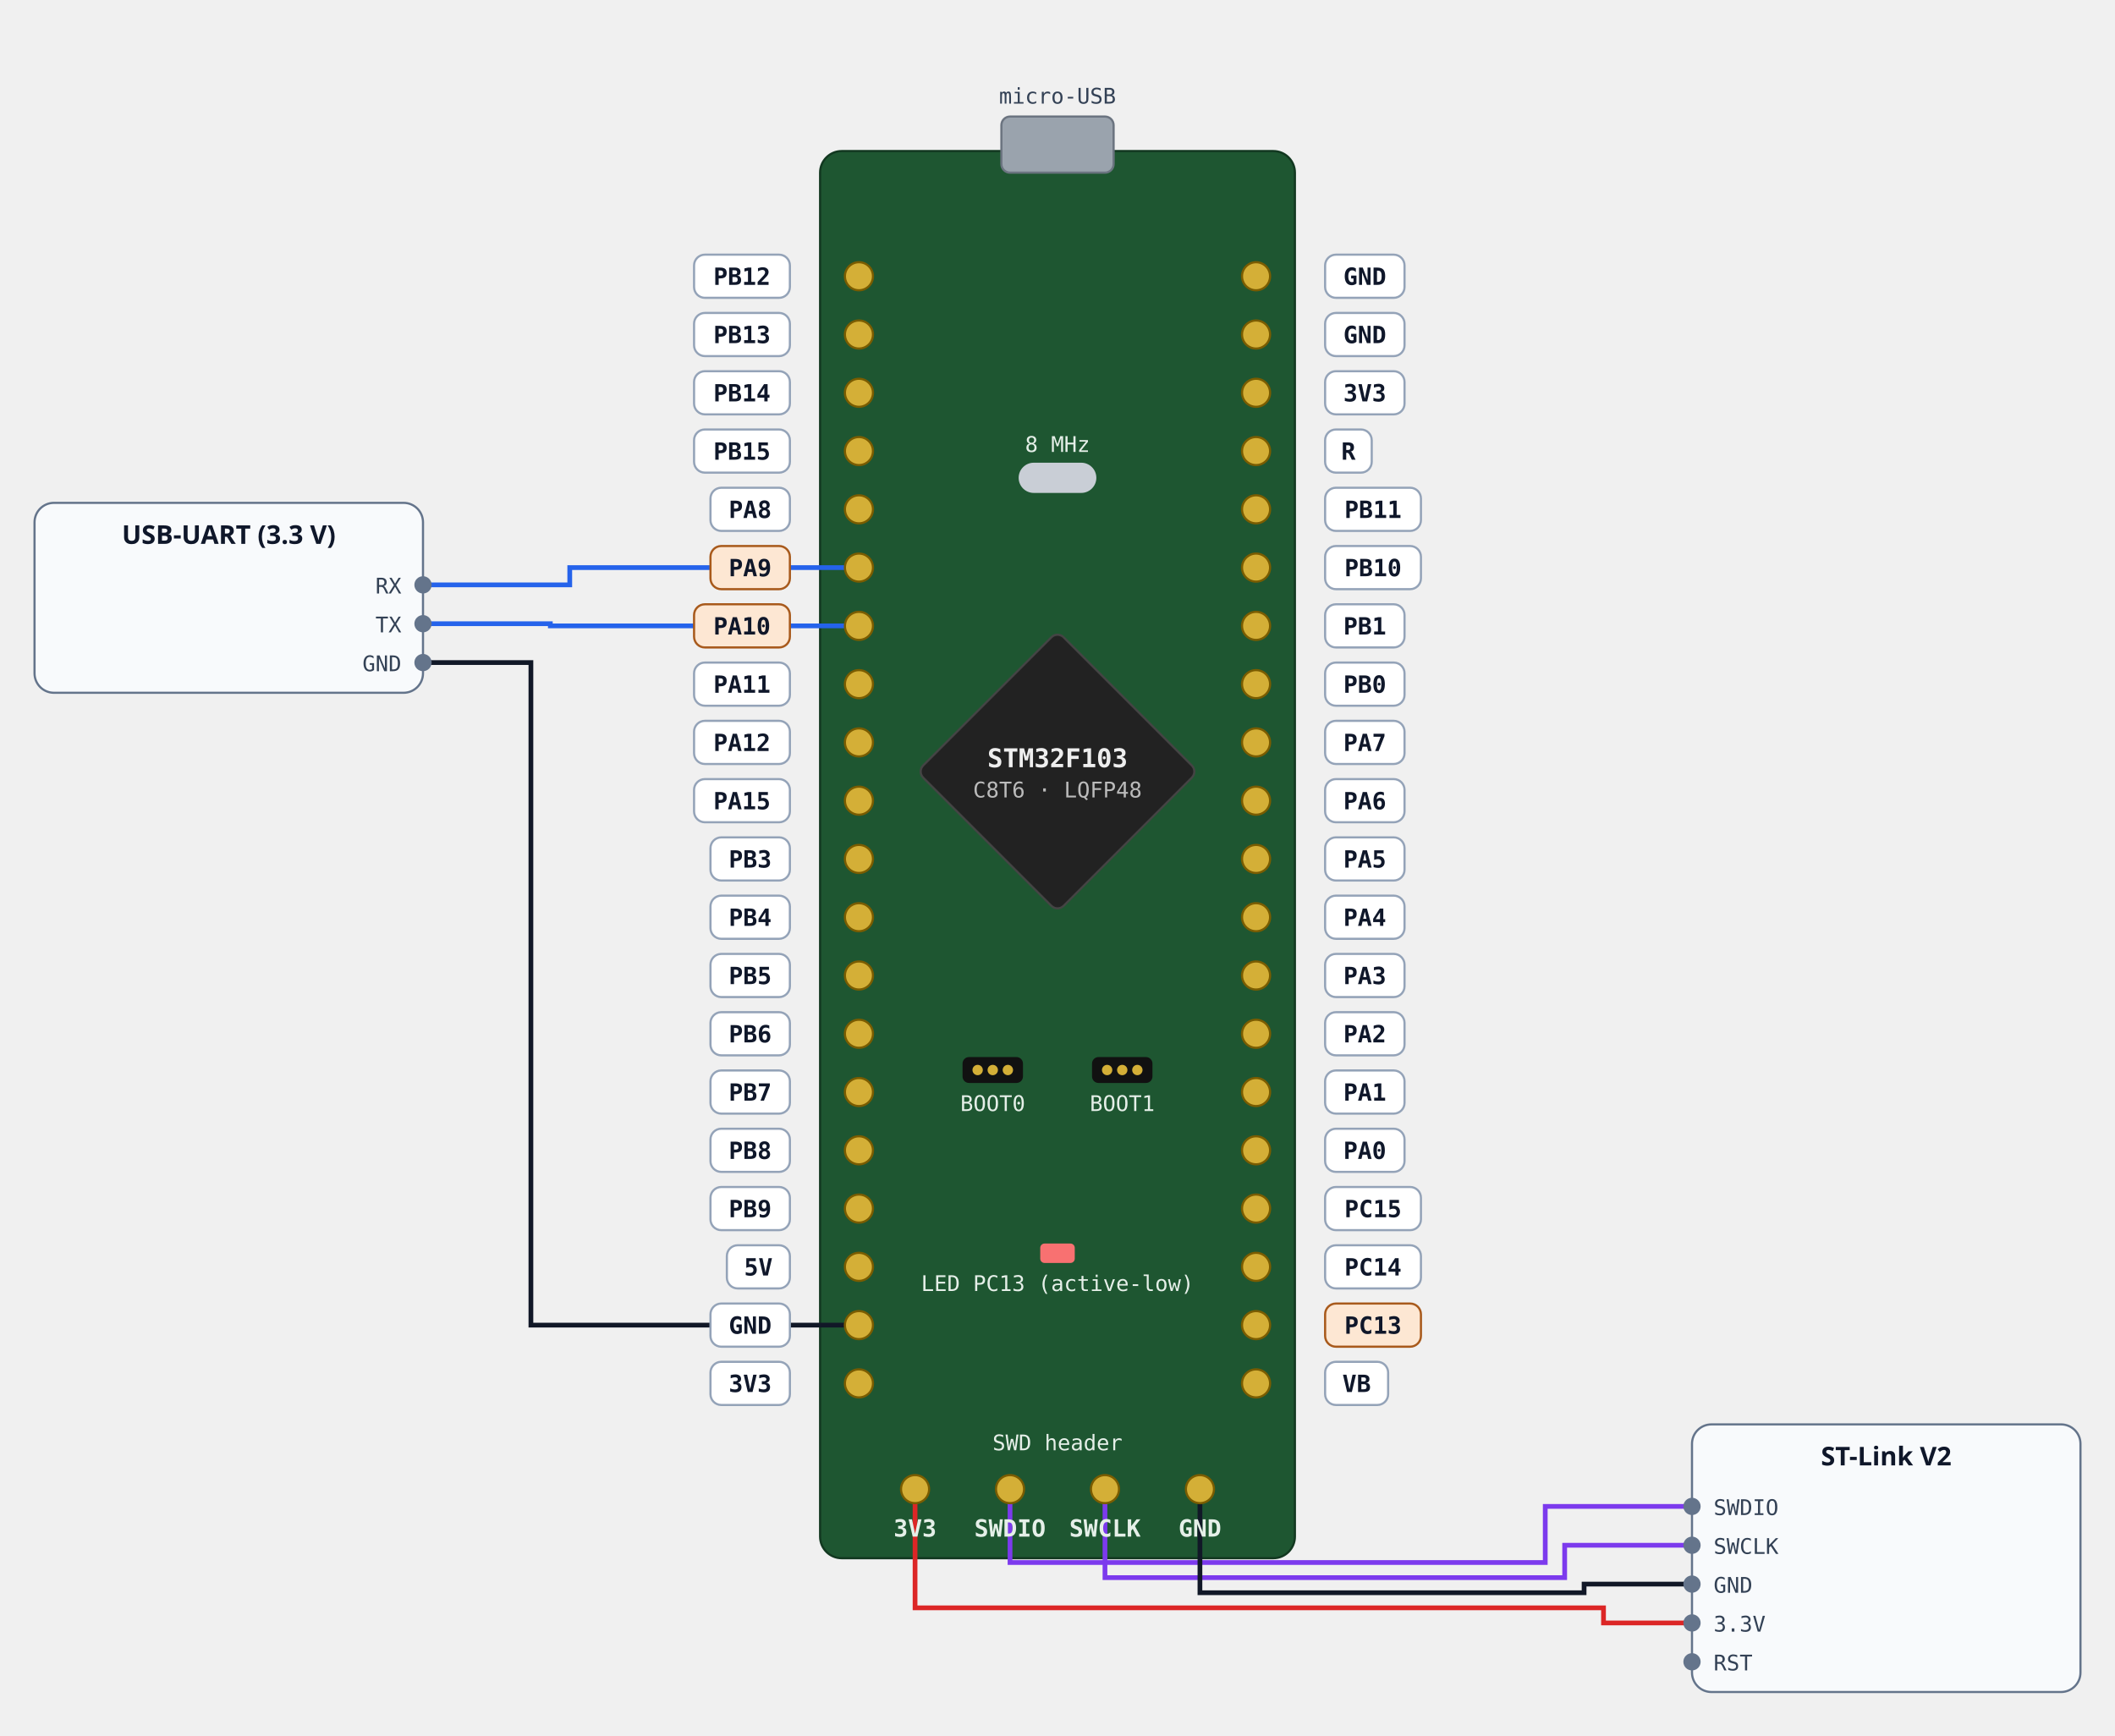
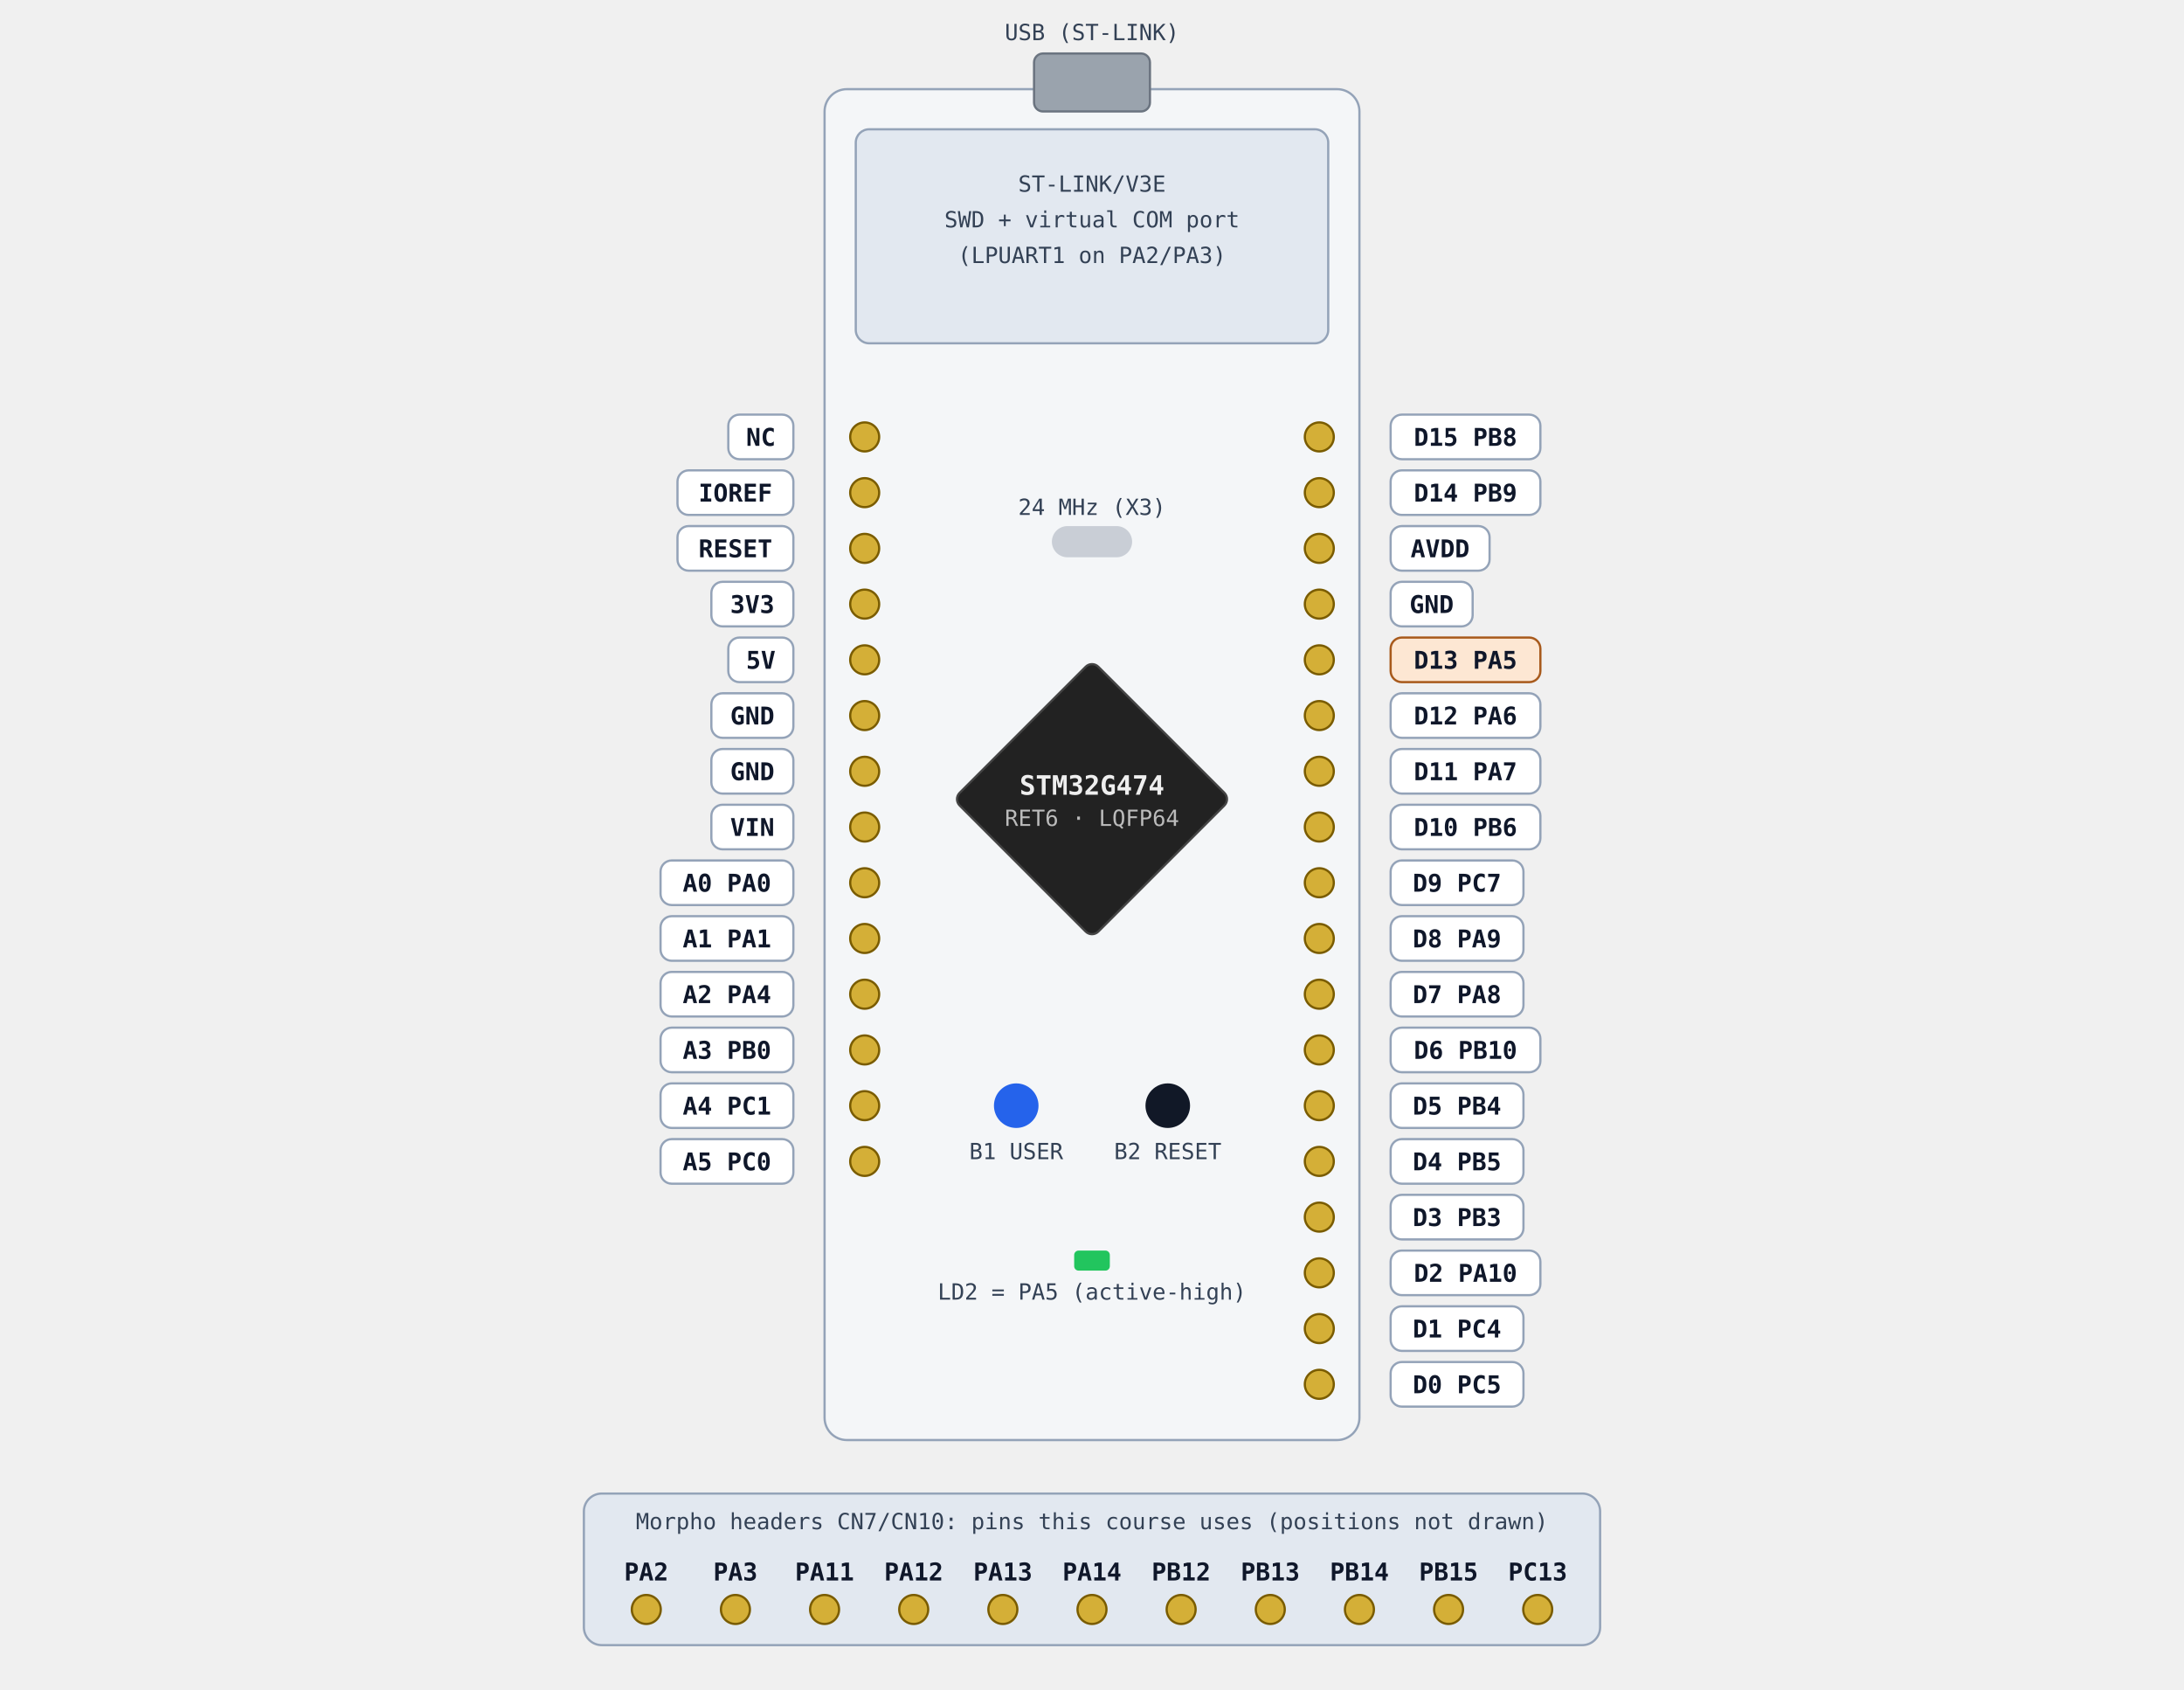
- <svg xmlns="http://www.w3.org/2000/svg" class="po-svg" viewBox="0 0 980 804" role="img" aria-label="Example 00: ST-Link on SWD, USB-UART on USART1">
-   <style>text{font-family:Inter,Segoe UI,Arial,sans-serif}.po-board{fill:#1e5631;stroke:#123820}.po-usb{fill:#9aa3ad;stroke:#6b7480}
+ <svg xmlns="http://www.w3.org/2000/svg" class="po-svg" viewBox="0 0 980 758" role="img" aria-label="Example 00: nothing to wire (USB cable to the ST-LINK)">
+   <style>text{font-family:Inter,Segoe UI,Arial,sans-serif}.po-board{fill:#f4f6f8;stroke:#94a3b8}.po-usb{fill:#9aa3ad;stroke:#6b7480}
+ .po-stlink,.po-morpho{fill:#e2e8f0;stroke:#94a3b8}.po-btn.b1{fill:#2563eb}.po-btn.b2{fill:#111827}
.po-chip{fill:#222;stroke:#444}.po-chip-lbl{fill:#eee;font:700 12px monospace}.po-chip-sub{fill:#bbb;font:10px monospace}
- .po-xtal{fill:#c9ced6}.po-jumper rect{fill:#111}.po-jumper circle{fill:#d4af37}.po-led rect{fill:#f87171}
- .po-part-lbl{fill:#e5efe8;font:10px monospace}.po-usb-lbl{fill:#334155;font:10px monospace}.po-name.po-swd{fill:#e5efe8}.po-dot{fill:#d4af37;stroke:#7a5c00}.po-tag{fill:#fff;stroke:#94a3b8}
+ .po-xtal{fill:#c9ced6}.po-led rect{fill:#22c55e}
+ .po-part-lbl{fill:#334155;font:10px monospace}.po-usb-lbl{fill:#334155;font:10px monospace}.po-name.po-swd{fill:#0f172a}.po-dot{fill:#d4af37;stroke:#7a5c00}.po-tag{fill:#fff;stroke:#94a3b8}
.po-name{fill:#0f172a;font:700 11px monospace}.po-fn{fill:#475569;font:10px monospace}.po-pin.hl .po-tag{fill:#fde7d3;stroke:#a85a1c}
.po-ext rect{fill:#f8fafc;stroke:#64748b}.po-ext-title{fill:#0f172a;font:700 12px sans-serif}.po-ext-pin{fill:#64748b}
.po-ext-lbl{fill:#334155;font:10px monospace}.po-wire{fill:none;stroke-width:2.2;stroke:#2563eb}.po-wire.k-power{stroke:#dc2626}
.po-wire.k-ground{stroke:#111827}.po-wire.k-swd{stroke:#7c3aed}</style>
-   <rect class="po-board" x="380" y="70" width="220" height="652" rx="10" />
-   <rect class="po-usb" x="464" y="54" width="52" height="26" rx="4" />
-   <text class="po-usb-lbl" x="490" y="48" text-anchor="middle">micro-USB</text>
-   <g transform="rotate(45 490 357.5)">
-     <rect class="po-chip" x="444" y="311.5" width="92" height="92" rx="4" />
-   </g>
-   <text class="po-chip-lbl" x="490" y="355.5" text-anchor="middle">STM32F103</text>
-   <text class="po-chip-sub" x="490" y="369.5" text-anchor="middle">C8T6 · LQFP48</text>
-   <rect class="po-xtal" x="472" y="214.4" width="36" height="14" rx="7" />
-   <text class="po-part-lbl" x="490" y="209.4" text-anchor="middle">8 MHz</text>
-   <g class="po-jumper">
-     <rect x="446" y="489.8" width="28" height="12" rx="3" />
-     <circle cx="453" cy="495.8" r="2.4" />
-     <circle cx="460" cy="495.8" r="2.4" />
-     <circle cx="467" cy="495.8" r="2.4" />
-   </g>
-   <text class="po-part-lbl" x="460" y="514.8" text-anchor="middle">BOOT0</text>
-   <g class="po-jumper">
-     <rect x="506" y="489.8" width="28" height="12" rx="3" />
-     <circle cx="513" cy="495.8" r="2.4" />
-     <circle cx="520" cy="495.8" r="2.4" />
-     <circle cx="527" cy="495.8" r="2.4" />
-   </g>
-   <text class="po-part-lbl" x="520" y="514.8" text-anchor="middle">BOOT1</text>
+   <rect class="po-board" x="370" y="40" width="240" height="606" rx="10" />
+   <rect class="po-usb" x="464" y="24" width="52" height="26" rx="4" />
+   <text class="po-usb-lbl" x="490" y="18" text-anchor="middle">USB (ST-LINK)</text>
+   <rect class="po-stlink" x="384" y="58" width="212" height="96" rx="6" />
+   <text class="po-part-lbl" x="490" y="86" text-anchor="middle">ST-LINK/V3E</text>
+   <text class="po-part-lbl" x="490" y="102" text-anchor="middle">SWD + virtual COM port</text>
+   <text class="po-part-lbl" x="490" y="118" text-anchor="middle">(LPUART1 on PA2/PA3)</text>
+   <g transform="rotate(45 490 358.5)">
+     <rect class="po-chip" x="446" y="314.5" width="88" height="88" rx="4" />
+   </g>
+   <text class="po-chip-lbl" x="490" y="356.5" text-anchor="middle">STM32G474</text>
+   <text class="po-chip-sub" x="490" y="370.5" text-anchor="middle">RET6 · LQFP64</text>
+   <rect class="po-xtal" x="472" y="236" width="36" height="14" rx="7" />
+   <text class="po-part-lbl" x="490" y="231" text-anchor="middle">24 MHz (X3)</text>
+   <circle class="po-btn b1" cx="456" cy="496" r="10" />
+   <text class="po-part-lbl" x="456" y="520" text-anchor="middle">B1 USER</text>
+   <circle class="po-btn b2" cx="524" cy="496" r="10" />
+   <text class="po-part-lbl" x="524" y="520" text-anchor="middle">B2 RESET</text>
  <g class="po-led">
-     <rect x="482" y="576.2" width="16" height="9" rx="2" />
-   </g>
-   <text class="po-part-lbl" x="490" y="598.2" text-anchor="middle">LED PC13 (active-low)</text>
-   <text class="po-part-lbl" x="490" y="672" text-anchor="middle">SWD header</text>
-   <path class="po-wire k-signal" d="M398,263 H264 V271 H196" />
-   <path class="po-wire k-signal" d="M398,290 H255 V289 H196" />
-   <path class="po-wire k-ground" d="M398,614 H246 V307 H196" />
-   <path class="po-wire k-swd" d="M468,690 V724 H716 V698 H784" />
-   <path class="po-wire k-swd" d="M512,690 V731 H725 V716 H784" />
-   <path class="po-wire k-ground" d="M556,690 V738 H734 V734 H784" />
-   <path class="po-wire k-power" d="M424,690 V745 H743 V752 H784" />
-   <g class="po-pin c-ft" data-pin="PB12" tabindex="0" role="button" aria-label="PB12" data-tip="PB12 — SPI2_NSS, I2C2_SMBA, USART3_CK, TIM1_BKIN">
-     <circle class="po-dot" cx="398" cy="128" r="6.5" />
-     <rect class="po-tag" x="321.6" y="118" width="44.4" height="20" rx="5" />
-     <text class="po-name" x="343.8" y="132" text-anchor="middle">PB12</text>
-   </g>
-   <g class="po-pin c-ft" data-pin="PB13" tabindex="0" role="button" aria-label="PB13" data-tip="PB13 — SPI2_SCK, USART3_CTS, TIM1_CH1N">
-     <circle class="po-dot" cx="398" cy="155" r="6.5" />
-     <rect class="po-tag" x="321.6" y="145" width="44.4" height="20" rx="5" />
-     <text class="po-name" x="343.8" y="159" text-anchor="middle">PB13</text>
-   </g>
-   <g class="po-pin c-ft" data-pin="PB14" tabindex="0" role="button" aria-label="PB14" data-tip="PB14 — SPI2_MISO, USART3_RTS, TIM1_CH2N">
-     <circle class="po-dot" cx="398" cy="182" r="6.5" />
-     <rect class="po-tag" x="321.6" y="172" width="44.4" height="20" rx="5" />
-     <text class="po-name" x="343.8" y="186" text-anchor="middle">PB14</text>
-   </g>
-   <g class="po-pin c-ft" data-pin="PB15" tabindex="0" role="button" aria-label="PB15" data-tip="PB15 — SPI2_MOSI, TIM1_CH3N">
-     <circle class="po-dot" cx="398" cy="209" r="6.5" />
-     <rect class="po-tag" x="321.6" y="199" width="44.4" height="20" rx="5" />
-     <text class="po-name" x="343.8" y="213" text-anchor="middle">PB15</text>
-   </g>
-   <g class="po-pin c-ft" data-pin="PA8" tabindex="0" role="button" aria-label="PA8" data-tip="PA8 — USART1_CK, TIM1_CH1, MCO">
-     <circle class="po-dot" cx="398" cy="236" r="6.5" />
-     <rect class="po-tag" x="329.2" y="226" width="36.8" height="20" rx="5" />
-     <text class="po-name" x="347.6" y="240" text-anchor="middle">PA8</text>
-   </g>
-   <g class="po-pin c-ft hl" data-pin="PA9" tabindex="0" role="button" aria-label="PA9" data-tip="PA9 — USART1_TX, TIM1_CH2">
-     <circle class="po-dot" cx="398" cy="263" r="6.5" />
-     <rect class="po-tag" x="329.2" y="253" width="36.8" height="20" rx="5" />
-     <text class="po-name" x="347.6" y="267" text-anchor="middle">PA9</text>
-   </g>
-   <g class="po-pin c-ft hl" data-pin="PA10" tabindex="0" role="button" aria-label="PA10" data-tip="PA10 — USART1_RX, TIM1_CH3">
-     <circle class="po-dot" cx="398" cy="290" r="6.5" />
-     <rect class="po-tag" x="321.6" y="280" width="44.4" height="20" rx="5" />
-     <text class="po-name" x="343.8" y="294" text-anchor="middle">PA10</text>
-   </g>
-   <g class="po-pin c-ft" data-pin="PA11" tabindex="0" role="button" aria-label="PA11" data-tip="PA11 — USART1_CTS, USBDM, CAN_RX, TIM1_CH4">
-     <circle class="po-dot" cx="398" cy="317" r="6.5" />
-     <rect class="po-tag" x="321.6" y="307" width="44.4" height="20" rx="5" />
-     <text class="po-name" x="343.8" y="321" text-anchor="middle">PA11</text>
-   </g>
-   <g class="po-pin c-ft" data-pin="PA12" tabindex="0" role="button" aria-label="PA12" data-tip="PA12 — USART1_RTS, USBDP, CAN_TX, TIM1_ETR">
-     <circle class="po-dot" cx="398" cy="344" r="6.5" />
-     <rect class="po-tag" x="321.6" y="334" width="44.4" height="20" rx="5" />
-     <text class="po-name" x="343.8" y="348" text-anchor="middle">PA12</text>
-   </g>
-   <g class="po-pin c-ft" data-pin="PA15" tabindex="0" role="button" aria-label="PA15" data-tip="PA15 — JTDI">
-     <circle class="po-dot" cx="398" cy="371" r="6.5" />
-     <rect class="po-tag" x="321.6" y="361" width="44.4" height="20" rx="5" />
-     <text class="po-name" x="343.8" y="375" text-anchor="middle">PA15</text>
-   </g>
-   <g class="po-pin c-ft" data-pin="PB3" tabindex="0" role="button" aria-label="PB3" data-tip="PB3 — JTDO, TRACESWO">
-     <circle class="po-dot" cx="398" cy="398" r="6.5" />
-     <rect class="po-tag" x="329.2" y="388" width="36.8" height="20" rx="5" />
-     <text class="po-name" x="347.6" y="402" text-anchor="middle">PB3</text>
-   </g>
-   <g class="po-pin c-ft" data-pin="PB4" tabindex="0" role="button" aria-label="PB4" data-tip="PB4 — NJTRST">
-     <circle class="po-dot" cx="398" cy="425" r="6.5" />
-     <rect class="po-tag" x="329.2" y="415" width="36.8" height="20" rx="5" />
-     <text class="po-name" x="347.6" y="429" text-anchor="middle">PB4</text>
-   </g>
-   <g class="po-pin c-nft" data-pin="PB5" tabindex="0" role="button" aria-label="PB5" data-tip="PB5 — I2C1_SMBA">
-     <circle class="po-dot" cx="398" cy="452" r="6.5" />
-     <rect class="po-tag" x="329.2" y="442" width="36.8" height="20" rx="5" />
-     <text class="po-name" x="347.6" y="456" text-anchor="middle">PB5</text>
-   </g>
-   <g class="po-pin c-ft" data-pin="PB6" tabindex="0" role="button" aria-label="PB6" data-tip="PB6 — I2C1_SCL, TIM4_CH1">
-     <circle class="po-dot" cx="398" cy="479" r="6.5" />
-     <rect class="po-tag" x="329.2" y="469" width="36.8" height="20" rx="5" />
-     <text class="po-name" x="347.6" y="483" text-anchor="middle">PB6</text>
-   </g>
-   <g class="po-pin c-ft" data-pin="PB7" tabindex="0" role="button" aria-label="PB7" data-tip="PB7 — I2C1_SDA, TIM4_CH2">
-     <circle class="po-dot" cx="398" cy="506" r="6.5" />
-     <rect class="po-tag" x="329.2" y="496" width="36.8" height="20" rx="5" />
-     <text class="po-name" x="347.6" y="510" text-anchor="middle">PB7</text>
-   </g>
-   <g class="po-pin c-ft" data-pin="PB8" tabindex="0" role="button" aria-label="PB8" data-tip="PB8 — TIM4_CH3">
-     <circle class="po-dot" cx="398" cy="533" r="6.5" />
-     <rect class="po-tag" x="329.2" y="523" width="36.8" height="20" rx="5" />
-     <text class="po-name" x="347.6" y="537" text-anchor="middle">PB8</text>
-   </g>
-   <g class="po-pin c-ft" data-pin="PB9" tabindex="0" role="button" aria-label="PB9" data-tip="PB9 — TIM4_CH4">
-     <circle class="po-dot" cx="398" cy="560" r="6.5" />
-     <rect class="po-tag" x="329.2" y="550" width="36.8" height="20" rx="5" />
-     <text class="po-name" x="347.6" y="564" text-anchor="middle">PB9</text>
-   </g>
-   <g class="po-pin c-power" data-pin="5V" tabindex="0" role="button" aria-label="5V" data-tip="5V — From USB (through a diode on most boards) or an external 5 V supply. Never connect two supplies at once.">
-     <circle class="po-dot" cx="398" cy="587" r="6.5" />
-     <rect class="po-tag" x="336.8" y="577" width="29.2" height="20" rx="5" />
-     <text class="po-name" x="351.4" y="591" text-anchor="middle">5V</text>
+     <rect x="482" y="561" width="16" height="9" rx="2" />
+   </g>
+   <text class="po-part-lbl" x="490" y="583" text-anchor="middle">LD2 = PA5 (active-high)</text>
+   <rect class="po-morpho" x="262" y="670" width="456" height="68" rx="8" />
+   <text class="po-part-lbl" x="490" y="686" text-anchor="middle">Morpho headers CN7/CN10: pins this course uses (positions not drawn)</text>
+   <g class="po-pin c-control" data-pin="NC" tabindex="0" role="button" aria-label="NC" data-tip="NC — Not connected.">
+     <circle class="po-dot" cx="388" cy="196" r="6.5" />
+     <rect class="po-tag" x="326.8" y="186" width="29.2" height="20" rx="5" />
+     <text class="po-name" x="341.4" y="200" text-anchor="middle">NC</text>
+   </g>
+   <g class="po-pin c-power" data-pin="IOREF" tabindex="0" role="button" aria-label="IOREF" data-tip="IOREF — I/O reference voltage for shields: 3.3 V on this board.">
+     <circle class="po-dot" cx="388" cy="221" r="6.5" />
+     <rect class="po-tag" x="304" y="211" width="52" height="20" rx="5" />
+     <text class="po-name" x="330" y="225" text-anchor="middle">IOREF</text>
+   </g>
+   <g class="po-pin c-control" data-pin="RESET" tabindex="0" role="button" aria-label="RESET" data-tip="RESET — NRST: pull low to reset the STM32. The black B2 button does the same.">
+     <circle class="po-dot" cx="388" cy="246" r="6.5" />
+     <rect class="po-tag" x="304" y="236" width="52" height="20" rx="5" />
+     <text class="po-name" x="330" y="250" text-anchor="middle">RESET</text>
+   </g>
+   <g class="po-pin c-power" data-pin="3V3" tabindex="0" role="button" aria-label="3V3" data-tip="3V3 — 3.3 V from the board's regulator. Power 3.3 V modules from here.">
+     <circle class="po-dot" cx="388" cy="271" r="6.5" />
+     <rect class="po-tag" x="319.2" y="261" width="36.8" height="20" rx="5" />
+     <text class="po-name" x="337.6" y="275" text-anchor="middle">3V3</text>
+   </g>
+   <g class="po-pin c-power" data-pin="5V" tabindex="0" role="button" aria-label="5V" data-tip="5V — 5 V rail. Where it comes from (ST-LINK USB or an external supply) depends on the power jumper; see UM2505.">
+     <circle class="po-dot" cx="388" cy="296" r="6.5" />
+     <rect class="po-tag" x="326.8" y="286" width="29.2" height="20" rx="5" />
+     <text class="po-name" x="341.4" y="300" text-anchor="middle">5V</text>
  </g>
  <g class="po-pin c-ground" data-pin="GND" tabindex="0" role="button" aria-label="GND" data-tip="GND — ">
-     <circle class="po-dot" cx="398" cy="614" r="6.5" />
-     <rect class="po-tag" x="329.2" y="604" width="36.8" height="20" rx="5" />
-     <text class="po-name" x="347.6" y="618" text-anchor="middle">GND</text>
-   </g>
-   <g class="po-pin c-power" data-pin="3V3" tabindex="0" role="button" aria-label="3V3" data-tip="3V3 — Regulator output. The ST-Link 3.3 V pin can power the board for flashing.">
-     <circle class="po-dot" cx="398" cy="641" r="6.5" />
-     <rect class="po-tag" x="329.2" y="631" width="36.8" height="20" rx="5" />
-     <text class="po-name" x="347.6" y="645" text-anchor="middle">3V3</text>
+     <circle class="po-dot" cx="388" cy="321" r="6.5" />
+     <rect class="po-tag" x="319.2" y="311" width="36.8" height="20" rx="5" />
+     <text class="po-name" x="337.6" y="325" text-anchor="middle">GND</text>
  </g>
  <g class="po-pin c-ground" data-pin="GND" tabindex="0" role="button" aria-label="GND" data-tip="GND — ">
-     <circle class="po-dot" cx="582" cy="128" r="6.5" />
-     <rect class="po-tag" x="614" y="118" width="36.8" height="20" rx="5" />
-     <text class="po-name" x="632.4" y="132" text-anchor="middle">GND</text>
+     <circle class="po-dot" cx="388" cy="346" r="6.5" />
+     <rect class="po-tag" x="319.2" y="336" width="36.8" height="20" rx="5" />
+     <text class="po-name" x="337.6" y="350" text-anchor="middle">GND</text>
+   </g>
+   <g class="po-pin c-power" data-pin="VIN" tabindex="0" role="button" aria-label="VIN" data-tip="VIN — External supply input. Check UM2505 for the allowed range before you use it.">
+     <circle class="po-dot" cx="388" cy="371" r="6.5" />
+     <rect class="po-tag" x="319.2" y="361" width="36.8" height="20" rx="5" />
+     <text class="po-name" x="337.6" y="375" text-anchor="middle">VIN</text>
+   </g>
+   <g class="po-pin c-adc" data-pin="PA0" tabindex="0" role="button" aria-label="A0 PA0" data-tip="PA0 — TIM2_CH1, TIM5_CH1, USART2_CTS, USART2_NSS, COMP1_OUT, TIM8_BKIN">
+     <circle class="po-dot" cx="388" cy="396" r="6.5" />
+     <rect class="po-tag" x="296.4" y="386" width="59.6" height="20" rx="5" />
+     <text class="po-name" x="326.2" y="400" text-anchor="middle">A0 PA0</text>
+   </g>
+   <g class="po-pin c-adc" data-pin="PA1" tabindex="0" role="button" aria-label="A1 PA1" data-tip="PA1 — RTC_REFIN, TIM2_CH2, TIM5_CH2, USART2_DE, USART2_RTS, TIM15_CH1N">
+     <circle class="po-dot" cx="388" cy="421" r="6.5" />
+     <rect class="po-tag" x="296.4" y="411" width="59.6" height="20" rx="5" />
+     <text class="po-name" x="326.2" y="425" text-anchor="middle">A1 PA1</text>
+   </g>
+   <g class="po-pin c-adc" data-pin="PA4" tabindex="0" role="button" aria-label="A2 PA4" data-tip="PA4 — TIM3_CH2, SPI1_NSS, I2S3_WS, SPI3_NSS, USART2_CK, SAI1_FS_B">
+     <circle class="po-dot" cx="388" cy="446" r="6.5" />
+     <rect class="po-tag" x="296.4" y="436" width="59.6" height="20" rx="5" />
+     <text class="po-name" x="326.2" y="450" text-anchor="middle">A2 PA4</text>
+   </g>
+   <g class="po-pin c-adc" data-pin="PB0" tabindex="0" role="button" aria-label="A3 PB0" data-tip="PB0 — TIM3_CH3, TIM8_CH2N, TIM1_CH2N, QUADSPI1_BK1_IO1, HRTIM1_FLT5, UCPD1_FRSTX1">
+     <circle class="po-dot" cx="388" cy="471" r="6.5" />
+     <rect class="po-tag" x="296.4" y="461" width="59.6" height="20" rx="5" />
+     <text class="po-name" x="326.2" y="475" text-anchor="middle">A3 PB0</text>
+   </g>
+   <g class="po-pin c-adc" data-pin="PC1" tabindex="0" role="button" aria-label="A4 PC1" data-tip="PC1 — LPTIM1_OUT, TIM1_CH2, LPUART1_TX, QUADSPI1_BK2_IO0, SAI1_SD_A, EVENTOUT">
+     <circle class="po-dot" cx="388" cy="496" r="6.5" />
+     <rect class="po-tag" x="296.4" y="486" width="59.6" height="20" rx="5" />
+     <text class="po-name" x="326.2" y="500" text-anchor="middle">A4 PC1</text>
+   </g>
+   <g class="po-pin c-adc" data-pin="PC0" tabindex="0" role="button" aria-label="A5 PC0" data-tip="PC0 — LPTIM1_IN1, TIM1_CH1, LPUART1_RX, EVENTOUT">
+     <circle class="po-dot" cx="388" cy="521" r="6.5" />
+     <rect class="po-tag" x="296.4" y="511" width="59.6" height="20" rx="5" />
+     <text class="po-name" x="326.2" y="525" text-anchor="middle">A5 PC0</text>
+   </g>
+   <g class="po-pin c-dig warn" data-pin="PB8" tabindex="0" role="button" aria-label="D15 PB8" data-tip="PB8 — TIM16_CH1, TIM4_CH3, SAI1_CK1, I2C1_SCL, USART3_RX, COMP1_OUT">
+     <circle class="po-dot" cx="592" cy="196" r="6.5" />
+     <rect class="po-tag" x="624" y="186" width="67.2" height="20" rx="5" />
+     <text class="po-name" x="657.6" y="200" text-anchor="middle">D15 PB8</text>
+   </g>
+   <g class="po-pin c-dig" data-pin="PB9" tabindex="0" role="button" aria-label="D14 PB9" data-tip="PB9 — TIM17_CH1, TIM4_CH4, SAI1_D2, I2C1_SDA, IR_OUT, USART3_TX">
+     <circle class="po-dot" cx="592" cy="221" r="6.5" />
+     <rect class="po-tag" x="624" y="211" width="67.2" height="20" rx="5" />
+     <text class="po-name" x="657.6" y="225" text-anchor="middle">D14 PB9</text>
+   </g>
+   <g class="po-pin c-power" data-pin="AVDD" tabindex="0" role="button" aria-label="AVDD" data-tip="AVDD — Analog supply reference (the AREF position of an Arduino header).">
+     <circle class="po-dot" cx="592" cy="246" r="6.5" />
+     <rect class="po-tag" x="624" y="236" width="44.4" height="20" rx="5" />
+     <text class="po-name" x="646.2" y="250" text-anchor="middle">AVDD</text>
  </g>
  <g class="po-pin c-ground" data-pin="GND" tabindex="0" role="button" aria-label="GND" data-tip="GND — ">
-     <circle class="po-dot" cx="582" cy="155" r="6.5" />
-     <rect class="po-tag" x="614" y="145" width="36.8" height="20" rx="5" />
-     <text class="po-name" x="632.4" y="159" text-anchor="middle">GND</text>
-   </g>
-   <g class="po-pin c-power" data-pin="3V3" tabindex="0" role="button" aria-label="3V3" data-tip="3V3 — Regulator output. The ST-Link 3.3 V pin can power the board for flashing.">
-     <circle class="po-dot" cx="582" cy="182" r="6.5" />
-     <rect class="po-tag" x="614" y="172" width="36.8" height="20" rx="5" />
-     <text class="po-name" x="632.4" y="186" text-anchor="middle">3V3</text>
-   </g>
-   <g class="po-pin c-control" data-pin="R" tabindex="0" role="button" aria-label="R" data-tip="R — NRST: pull low to reset. Connect it to the ST-Link RST pin for connect-under-reset.">
-     <circle class="po-dot" cx="582" cy="209" r="6.5" />
-     <rect class="po-tag" x="614" y="199" width="21.6" height="20" rx="5" />
-     <text class="po-name" x="624.8" y="213" text-anchor="middle">R</text>
-   </g>
-   <g class="po-pin c-ft" data-pin="PB11" tabindex="0" role="button" aria-label="PB11" data-tip="PB11 — I2C2_SDA, USART3_RX">
-     <circle class="po-dot" cx="582" cy="236" r="6.5" />
-     <rect class="po-tag" x="614" y="226" width="44.4" height="20" rx="5" />
-     <text class="po-name" x="636.2" y="240" text-anchor="middle">PB11</text>
-   </g>
-   <g class="po-pin c-ft" data-pin="PB10" tabindex="0" role="button" aria-label="PB10" data-tip="PB10 — I2C2_SCL, USART3_TX">
-     <circle class="po-dot" cx="582" cy="263" r="6.5" />
-     <rect class="po-tag" x="614" y="253" width="44.4" height="20" rx="5" />
-     <text class="po-name" x="636.2" y="267" text-anchor="middle">PB10</text>
-   </g>
-   <g class="po-pin c-nft" data-pin="PB1" tabindex="0" role="button" aria-label="PB1" data-tip="PB1 — ADC12_IN9, TIM3_CH4">
-     <circle class="po-dot" cx="582" cy="290" r="6.5" />
-     <rect class="po-tag" x="614" y="280" width="36.8" height="20" rx="5" />
-     <text class="po-name" x="632.4" y="294" text-anchor="middle">PB1</text>
-   </g>
-   <g class="po-pin c-nft" data-pin="PB0" tabindex="0" role="button" aria-label="PB0" data-tip="PB0 — ADC12_IN8, TIM3_CH3">
-     <circle class="po-dot" cx="582" cy="317" r="6.5" />
-     <rect class="po-tag" x="614" y="307" width="36.8" height="20" rx="5" />
-     <text class="po-name" x="632.4" y="321" text-anchor="middle">PB0</text>
-   </g>
-   <g class="po-pin c-nft" data-pin="PA7" tabindex="0" role="button" aria-label="PA7" data-tip="PA7 — SPI1_MOSI, ADC12_IN7, TIM3_CH2">
-     <circle class="po-dot" cx="582" cy="344" r="6.5" />
-     <rect class="po-tag" x="614" y="334" width="36.8" height="20" rx="5" />
-     <text class="po-name" x="632.4" y="348" text-anchor="middle">PA7</text>
-   </g>
-   <g class="po-pin c-nft" data-pin="PA6" tabindex="0" role="button" aria-label="PA6" data-tip="PA6 — SPI1_MISO, ADC12_IN6, TIM3_CH1">
-     <circle class="po-dot" cx="582" cy="371" r="6.5" />
-     <rect class="po-tag" x="614" y="361" width="36.8" height="20" rx="5" />
-     <text class="po-name" x="632.4" y="375" text-anchor="middle">PA6</text>
-   </g>
-   <g class="po-pin c-nft" data-pin="PA5" tabindex="0" role="button" aria-label="PA5" data-tip="PA5 — SPI1_SCK, ADC12_IN5">
-     <circle class="po-dot" cx="582" cy="398" r="6.5" />
-     <rect class="po-tag" x="614" y="388" width="36.8" height="20" rx="5" />
-     <text class="po-name" x="632.4" y="402" text-anchor="middle">PA5</text>
-   </g>
-   <g class="po-pin c-nft" data-pin="PA4" tabindex="0" role="button" aria-label="PA4" data-tip="PA4 — SPI1_NSS, USART2_CK, ADC12_IN4">
-     <circle class="po-dot" cx="582" cy="425" r="6.5" />
-     <rect class="po-tag" x="614" y="415" width="36.8" height="20" rx="5" />
-     <text class="po-name" x="632.4" y="429" text-anchor="middle">PA4</text>
-   </g>
-   <g class="po-pin c-nft" data-pin="PA3" tabindex="0" role="button" aria-label="PA3" data-tip="PA3 — USART2_RX, ADC12_IN3, TIM2_CH4">
-     <circle class="po-dot" cx="582" cy="452" r="6.5" />
-     <rect class="po-tag" x="614" y="442" width="36.8" height="20" rx="5" />
-     <text class="po-name" x="632.4" y="456" text-anchor="middle">PA3</text>
-   </g>
-   <g class="po-pin c-nft" data-pin="PA2" tabindex="0" role="button" aria-label="PA2" data-tip="PA2 — USART2_TX, ADC12_IN2, TIM2_CH3">
-     <circle class="po-dot" cx="582" cy="479" r="6.5" />
-     <rect class="po-tag" x="614" y="469" width="36.8" height="20" rx="5" />
-     <text class="po-name" x="632.4" y="483" text-anchor="middle">PA2</text>
-   </g>
-   <g class="po-pin c-nft" data-pin="PA1" tabindex="0" role="button" aria-label="PA1" data-tip="PA1 — USART2_RTS, ADC12_IN1, TIM2_CH2">
-     <circle class="po-dot" cx="582" cy="506" r="6.5" />
-     <rect class="po-tag" x="614" y="496" width="36.8" height="20" rx="5" />
-     <text class="po-name" x="632.4" y="510" text-anchor="middle">PA1</text>
-   </g>
-   <g class="po-pin c-nft" data-pin="PA0" tabindex="0" role="button" aria-label="PA0" data-tip="PA0 — WKUP, USART2_CTS, ADC12_IN0, TIM2_CH1_ETR">
-     <circle class="po-dot" cx="582" cy="533" r="6.5" />
-     <rect class="po-tag" x="614" y="523" width="36.8" height="20" rx="5" />
-     <text class="po-name" x="632.4" y="537" text-anchor="middle">PA0</text>
-   </g>
-   <g class="po-pin c-nft warn" data-pin="PC15" tabindex="0" role="button" aria-label="PC15" data-tip="PC15 — OSC32_OUT">
-     <circle class="po-dot" cx="582" cy="560" r="6.5" />
-     <rect class="po-tag" x="614" y="550" width="44.4" height="20" rx="5" />
-     <text class="po-name" x="636.2" y="564" text-anchor="middle">PC15</text>
-   </g>
-   <g class="po-pin c-nft warn" data-pin="PC14" tabindex="0" role="button" aria-label="PC14" data-tip="PC14 — OSC32_IN">
-     <circle class="po-dot" cx="582" cy="587" r="6.5" />
-     <rect class="po-tag" x="614" y="577" width="44.4" height="20" rx="5" />
-     <text class="po-name" x="636.2" y="591" text-anchor="middle">PC14</text>
-   </g>
-   <g class="po-pin c-nft hl warn" data-pin="PC13" tabindex="0" role="button" aria-label="PC13" data-tip="PC13 — TAMPER-RTC">
-     <circle class="po-dot" cx="582" cy="614" r="6.5" />
-     <rect class="po-tag" x="614" y="604" width="44.4" height="20" rx="5" />
-     <text class="po-name" x="636.2" y="618" text-anchor="middle">PC13</text>
-   </g>
-   <g class="po-pin c-power" data-pin="VB" tabindex="0" role="button" aria-label="VB" data-tip="VB — VBAT: backup domain supply (RTC, backup registers). Tie to 3.3 V if unused.">
-     <circle class="po-dot" cx="582" cy="641" r="6.5" />
-     <rect class="po-tag" x="614" y="631" width="29.2" height="20" rx="5" />
-     <text class="po-name" x="628.6" y="645" text-anchor="middle">VB</text>
-   </g>
-   <g class="po-pin c-power" data-pin="3V3" tabindex="0" role="button" aria-label="3V3" data-tip="3V3 — Regulator output. The ST-Link 3.3 V pin can power the board for flashing.">
-     <circle class="po-dot" cx="424" cy="690" r="6.5" />
-     <text class="po-name po-swd" x="424" y="712" text-anchor="middle">3V3</text>
-   </g>
-   <g class="po-pin c-ft warn" data-pin="PA13" tabindex="0" role="button" aria-label="PA13" data-tip="PA13 — SWDIO">
-     <circle class="po-dot" cx="468" cy="690" r="6.5" />
-     <text class="po-name po-swd" x="468" y="712" text-anchor="middle">SWDIO</text>
-   </g>
-   <g class="po-pin c-ft warn" data-pin="PA14" tabindex="0" role="button" aria-label="PA14" data-tip="PA14 — SWCLK">
-     <circle class="po-dot" cx="512" cy="690" r="6.5" />
-     <text class="po-name po-swd" x="512" y="712" text-anchor="middle">SWCLK</text>
-   </g>
-   <g class="po-pin c-ground" data-pin="GND" tabindex="0" role="button" aria-label="GND" data-tip="GND — ">
-     <circle class="po-dot" cx="556" cy="690" r="6.5" />
-     <text class="po-name po-swd" x="556" y="712" text-anchor="middle">GND</text>
-   </g>
-   <g class="po-ext">
-     <rect x="16" y="233" width="180" height="88" rx="9" />
-     <text class="po-ext-title" x="106" y="252" text-anchor="middle">USB-UART (3.3 V)</text>
-     <circle class="po-ext-pin" cx="196" cy="271" r="4" />
-     <text class="po-ext-lbl" x="186" y="275" text-anchor="end">RX</text>
-     <circle class="po-ext-pin" cx="196" cy="289" r="4" />
-     <text class="po-ext-lbl" x="186" y="293" text-anchor="end">TX</text>
-     <circle class="po-ext-pin" cx="196" cy="307" r="4" />
-     <text class="po-ext-lbl" x="186" y="311" text-anchor="end">GND</text>
-   </g>
-   <g class="po-ext">
-     <rect x="784" y="660" width="180" height="124" rx="9" />
-     <text class="po-ext-title" x="874" y="679" text-anchor="middle">ST-Link V2</text>
-     <circle class="po-ext-pin" cx="784" cy="698" r="4" />
-     <text class="po-ext-lbl" x="794" y="702" text-anchor="start">SWDIO</text>
-     <circle class="po-ext-pin" cx="784" cy="716" r="4" />
-     <text class="po-ext-lbl" x="794" y="720" text-anchor="start">SWCLK</text>
-     <circle class="po-ext-pin" cx="784" cy="734" r="4" />
-     <text class="po-ext-lbl" x="794" y="738" text-anchor="start">GND</text>
-     <circle class="po-ext-pin" cx="784" cy="752" r="4" />
-     <text class="po-ext-lbl" x="794" y="756" text-anchor="start">3.3V</text>
-     <circle class="po-ext-pin" cx="784" cy="770" r="4" />
-     <text class="po-ext-lbl" x="794" y="774" text-anchor="start">RST</text>
+     <circle class="po-dot" cx="592" cy="271" r="6.5" />
+     <rect class="po-tag" x="624" y="261" width="36.8" height="20" rx="5" />
+     <text class="po-name" x="642.4" y="275" text-anchor="middle">GND</text>
+   </g>
+   <g class="po-pin c-adc hl" data-pin="PA5" tabindex="0" role="button" aria-label="D13 PA5" data-tip="PA5 — TIM2_CH1, TIM2_ETR, SPI1_SCK, UCPD1_FRSTX1, UCPD1_FRSTX2, EVENTOUT">
+     <circle class="po-dot" cx="592" cy="296" r="6.5" />
+     <rect class="po-tag" x="624" y="286" width="67.2" height="20" rx="5" />
+     <text class="po-name" x="657.6" y="300" text-anchor="middle">D13 PA5</text>
+   </g>
+   <g class="po-pin c-adc" data-pin="PA6" tabindex="0" role="button" aria-label="D12 PA6" data-tip="PA6 — TIM16_CH1, TIM3_CH1, TIM8_BKIN, SPI1_MISO, TIM1_BKIN, COMP1_OUT">
+     <circle class="po-dot" cx="592" cy="321" r="6.5" />
+     <rect class="po-tag" x="624" y="311" width="67.2" height="20" rx="5" />
+     <text class="po-name" x="657.6" y="325" text-anchor="middle">D12 PA6</text>
+   </g>
+   <g class="po-pin c-adc" data-pin="PA7" tabindex="0" role="button" aria-label="D11 PA7" data-tip="PA7 — TIM17_CH1, TIM3_CH2, TIM8_CH1N, SPI1_MOSI, TIM1_CH1N, COMP2_OUT">
+     <circle class="po-dot" cx="592" cy="346" r="6.5" />
+     <rect class="po-tag" x="624" y="336" width="67.2" height="20" rx="5" />
+     <text class="po-name" x="657.6" y="350" text-anchor="middle">D11 PA7</text>
+   </g>
+   <g class="po-pin c-dig" data-pin="PB6" tabindex="0" role="button" aria-label="D10 PB6" data-tip="PB6 — TIM16_CH1N, TIM4_CH1, TIM8_CH1, TIM8_ETR, USART1_TX, COMP4_OUT">
+     <circle class="po-dot" cx="592" cy="371" r="6.5" />
+     <rect class="po-tag" x="624" y="361" width="67.2" height="20" rx="5" />
+     <text class="po-name" x="657.6" y="375" text-anchor="middle">D10 PB6</text>
+   </g>
+   <g class="po-pin c-dig" data-pin="PC7" tabindex="0" role="button" aria-label="D9 PC7" data-tip="PC7 — TIM3_CH2, HRTIM1_FLT5, TIM8_CH2, I2S3_MCK, COMP5_OUT, I2C4_SDA">
+     <circle class="po-dot" cx="592" cy="396" r="6.5" />
+     <rect class="po-tag" x="624" y="386" width="59.6" height="20" rx="5" />
+     <text class="po-name" x="653.8" y="400" text-anchor="middle">D9 PC7</text>
+   </g>
+   <g class="po-pin c-adc" data-pin="PA9" tabindex="0" role="button" aria-label="D8 PA9" data-tip="PA9 — I2C3_SMBA, I2C2_SCL, I2S3_MCK, TIM1_CH2, USART1_TX, COMP5_OUT">
+     <circle class="po-dot" cx="592" cy="421" r="6.5" />
+     <rect class="po-tag" x="624" y="411" width="59.6" height="20" rx="5" />
+     <text class="po-name" x="653.8" y="425" text-anchor="middle">D8 PA9</text>
+   </g>
+   <g class="po-pin c-adc" data-pin="PA8" tabindex="0" role="button" aria-label="D7 PA8" data-tip="PA8 — RCC_MCO, I2C3_SCL, I2C2_SDA, I2S2_MCK, TIM1_CH1, USART1_CK">
+     <circle class="po-dot" cx="592" cy="446" r="6.5" />
+     <rect class="po-tag" x="624" y="436" width="59.6" height="20" rx="5" />
+     <text class="po-name" x="653.8" y="450" text-anchor="middle">D7 PA8</text>
+   </g>
+   <g class="po-pin c-dig" data-pin="PB10" tabindex="0" role="button" aria-label="D6 PB10" data-tip="PB10 — TIM2_CH3, USART3_TX, LPUART1_RX, QUADSPI1_CLK, TIM1_BKIN, HRTIM1_FLT3">
+     <circle class="po-dot" cx="592" cy="471" r="6.5" />
+     <rect class="po-tag" x="624" y="461" width="67.2" height="20" rx="5" />
+     <text class="po-name" x="657.6" y="475" text-anchor="middle">D6 PB10</text>
+   </g>
+   <g class="po-pin c-dig" data-pin="PB4" tabindex="0" role="button" aria-label="D5 PB4" data-tip="PB4 — SYS_JTRST, TIM16_CH1, TIM3_CH1, TIM8_CH2N, SPI1_MISO, SPI3_MISO">
+     <circle class="po-dot" cx="592" cy="496" r="6.5" />
+     <rect class="po-tag" x="624" y="486" width="59.6" height="20" rx="5" />
+     <text class="po-name" x="653.8" y="500" text-anchor="middle">D5 PB4</text>
+   </g>
+   <g class="po-pin c-dig" data-pin="PB5" tabindex="0" role="button" aria-label="D4 PB5" data-tip="PB5 — TIM16_BKIN, TIM3_CH2, TIM8_CH3N, I2C1_SMBA, SPI1_MOSI, I2S3_SD">
+     <circle class="po-dot" cx="592" cy="521" r="6.5" />
+     <rect class="po-tag" x="624" y="511" width="59.6" height="20" rx="5" />
+     <text class="po-name" x="653.8" y="525" text-anchor="middle">D4 PB5</text>
+   </g>
+   <g class="po-pin c-adc" data-pin="PB3" tabindex="0" role="button" aria-label="D3 PB3" data-tip="PB3 — SYS_JTDO-SWO, TIM2_CH2, TIM4_ETR, CRS_SYNC, TIM8_CH1N, SPI1_SCK">
+     <circle class="po-dot" cx="592" cy="546" r="6.5" />
+     <rect class="po-tag" x="624" y="536" width="59.6" height="20" rx="5" />
+     <text class="po-name" x="653.8" y="550" text-anchor="middle">D3 PB3</text>
+   </g>
+   <g class="po-pin c-dig" data-pin="PA10" tabindex="0" role="button" aria-label="D2 PA10" data-tip="PA10 — TIM17_BKIN, CRS_SYNC, I2C2_SMBA, SPI2_MISO, TIM1_CH3, USART1_RX">
+     <circle class="po-dot" cx="592" cy="571" r="6.5" />
+     <rect class="po-tag" x="624" y="561" width="67.2" height="20" rx="5" />
+     <text class="po-name" x="657.6" y="575" text-anchor="middle">D2 PA10</text>
+   </g>
+   <g class="po-pin c-adc" data-pin="PC4" tabindex="0" role="button" aria-label="D1 PC4" data-tip="PC4 — TIM1_ETR, I2C2_SCL, USART1_TX, QUADSPI1_BK2_IO3, EVENTOUT">
+     <circle class="po-dot" cx="592" cy="596" r="6.5" />
+     <rect class="po-tag" x="624" y="586" width="59.6" height="20" rx="5" />
+     <text class="po-name" x="653.8" y="600" text-anchor="middle">D1 PC4</text>
+   </g>
+   <g class="po-pin c-adc" data-pin="PC5" tabindex="0" role="button" aria-label="D0 PC5" data-tip="PC5 — TIM15_BKIN, SAI1_D3, TIM1_CH4N, USART1_RX, HRTIM1_EEV10, EVENTOUT">
+     <circle class="po-dot" cx="592" cy="621" r="6.5" />
+     <rect class="po-tag" x="624" y="611" width="59.6" height="20" rx="5" />
+     <text class="po-name" x="653.8" y="625" text-anchor="middle">D0 PC5</text>
+   </g>
+   <g class="po-pin c-adc hl" data-pin="PA2" tabindex="0" role="button" aria-label="PA2" data-tip="PA2 — TIM2_CH3, TIM5_CH3, USART2_TX, COMP2_OUT, TIM15_CH1, QUADSPI1_BK1_NCS">
+     <circle class="po-dot" cx="290" cy="722" r="6.5" />
+     <text class="po-name po-swd" x="290" y="709" text-anchor="middle">PA2</text>
+   </g>
+   <g class="po-pin c-adc hl" data-pin="PA3" tabindex="0" role="button" aria-label="PA3" data-tip="PA3 — TIM2_CH4, TIM5_CH4, SAI1_CK1, USART2_RX, TIM15_CH2, QUADSPI1_CLK">
+     <circle class="po-dot" cx="330" cy="722" r="6.5" />
+     <text class="po-name po-swd" x="330" y="709" text-anchor="middle">PA3</text>
+   </g>
+   <g class="po-pin c-adc" data-pin="PA11" tabindex="0" role="button" aria-label="PA11" data-tip="PA11 — I2S2_SD, SPI2_MOSI, TIM1_CH1N, USART1_CTS, USART1_NSS, COMP1_OUT">
+     <circle class="po-dot" cx="370" cy="722" r="6.5" />
+     <text class="po-name po-swd" x="370" y="709" text-anchor="middle">PA11</text>
+   </g>
+   <g class="po-pin c-dig" data-pin="PA12" tabindex="0" role="button" aria-label="PA12" data-tip="PA12 — TIM16_CH1, I2S_CKIN, TIM1_CH2N, USART1_DE, USART1_RTS, COMP2_OUT">
+     <circle class="po-dot" cx="410" cy="722" r="6.5" />
+     <text class="po-name po-swd" x="410" y="709" text-anchor="middle">PA12</text>
+   </g>
+   <g class="po-pin c-dig warn" data-pin="PA13" tabindex="0" role="button" aria-label="PA13" data-tip="PA13 — SYS_JTMS-SWDIO, TIM16_CH1N, I2C4_SCL, I2C1_SCL, IR_OUT, USART3_CTS">
+     <circle class="po-dot" cx="450" cy="722" r="6.5" />
+     <text class="po-name po-swd" x="450" y="709" text-anchor="middle">PA13</text>
+   </g>
+   <g class="po-pin c-dig warn" data-pin="PA14" tabindex="0" role="button" aria-label="PA14" data-tip="PA14 — SYS_JTCK-SWCLK, LPTIM1_OUT, I2C4_SMBA, I2C1_SDA, TIM8_CH2, TIM1_BKIN">
+     <circle class="po-dot" cx="490" cy="722" r="6.5" />
+     <text class="po-name po-swd" x="490" y="709" text-anchor="middle">PA14</text>
+   </g>
+   <g class="po-pin c-adc" data-pin="PB12" tabindex="0" role="button" aria-label="PB12" data-tip="PB12 — TIM5_ETR, I2C2_SMBA, I2S2_WS, SPI2_NSS, TIM1_BKIN, USART3_CK">
+     <circle class="po-dot" cx="530" cy="722" r="6.5" />
+     <text class="po-name po-swd" x="530" y="709" text-anchor="middle">PB12</text>
+   </g>
+   <g class="po-pin c-adc" data-pin="PB13" tabindex="0" role="button" aria-label="PB13" data-tip="PB13 — I2S2_CK, SPI2_SCK, TIM1_CH1N, USART3_CTS, USART3_NSS, LPUART1_CTS">
+     <circle class="po-dot" cx="570" cy="722" r="6.5" />
+     <text class="po-name po-swd" x="570" y="709" text-anchor="middle">PB13</text>
+   </g>
+   <g class="po-pin c-adc" data-pin="PB14" tabindex="0" role="button" aria-label="PB14" data-tip="PB14 — TIM15_CH1, SPI2_MISO, TIM1_CH2N, USART3_DE, USART3_RTS, COMP4_OUT">
+     <circle class="po-dot" cx="610" cy="722" r="6.5" />
+     <text class="po-name po-swd" x="610" y="709" text-anchor="middle">PB14</text>
+   </g>
+   <g class="po-pin c-adc" data-pin="PB15" tabindex="0" role="button" aria-label="PB15" data-tip="PB15 — RTC_REFIN, TIM15_CH2, TIM15_CH1N, COMP3_OUT, TIM1_CH3N, I2S2_SD">
+     <circle class="po-dot" cx="650" cy="722" r="6.5" />
+     <text class="po-name po-swd" x="650" y="709" text-anchor="middle">PB15</text>
+   </g>
+   <g class="po-pin c-dig" data-pin="PC13" tabindex="0" role="button" aria-label="PC13" data-tip="PC13 — TIM1_BKIN, TIM1_CH1N, TIM8_CH4N, EVENTOUT">
+     <circle class="po-dot" cx="690" cy="722" r="6.5" />
+     <text class="po-name po-swd" x="690" y="709" text-anchor="middle">PC13</text>
  </g>
</svg>
